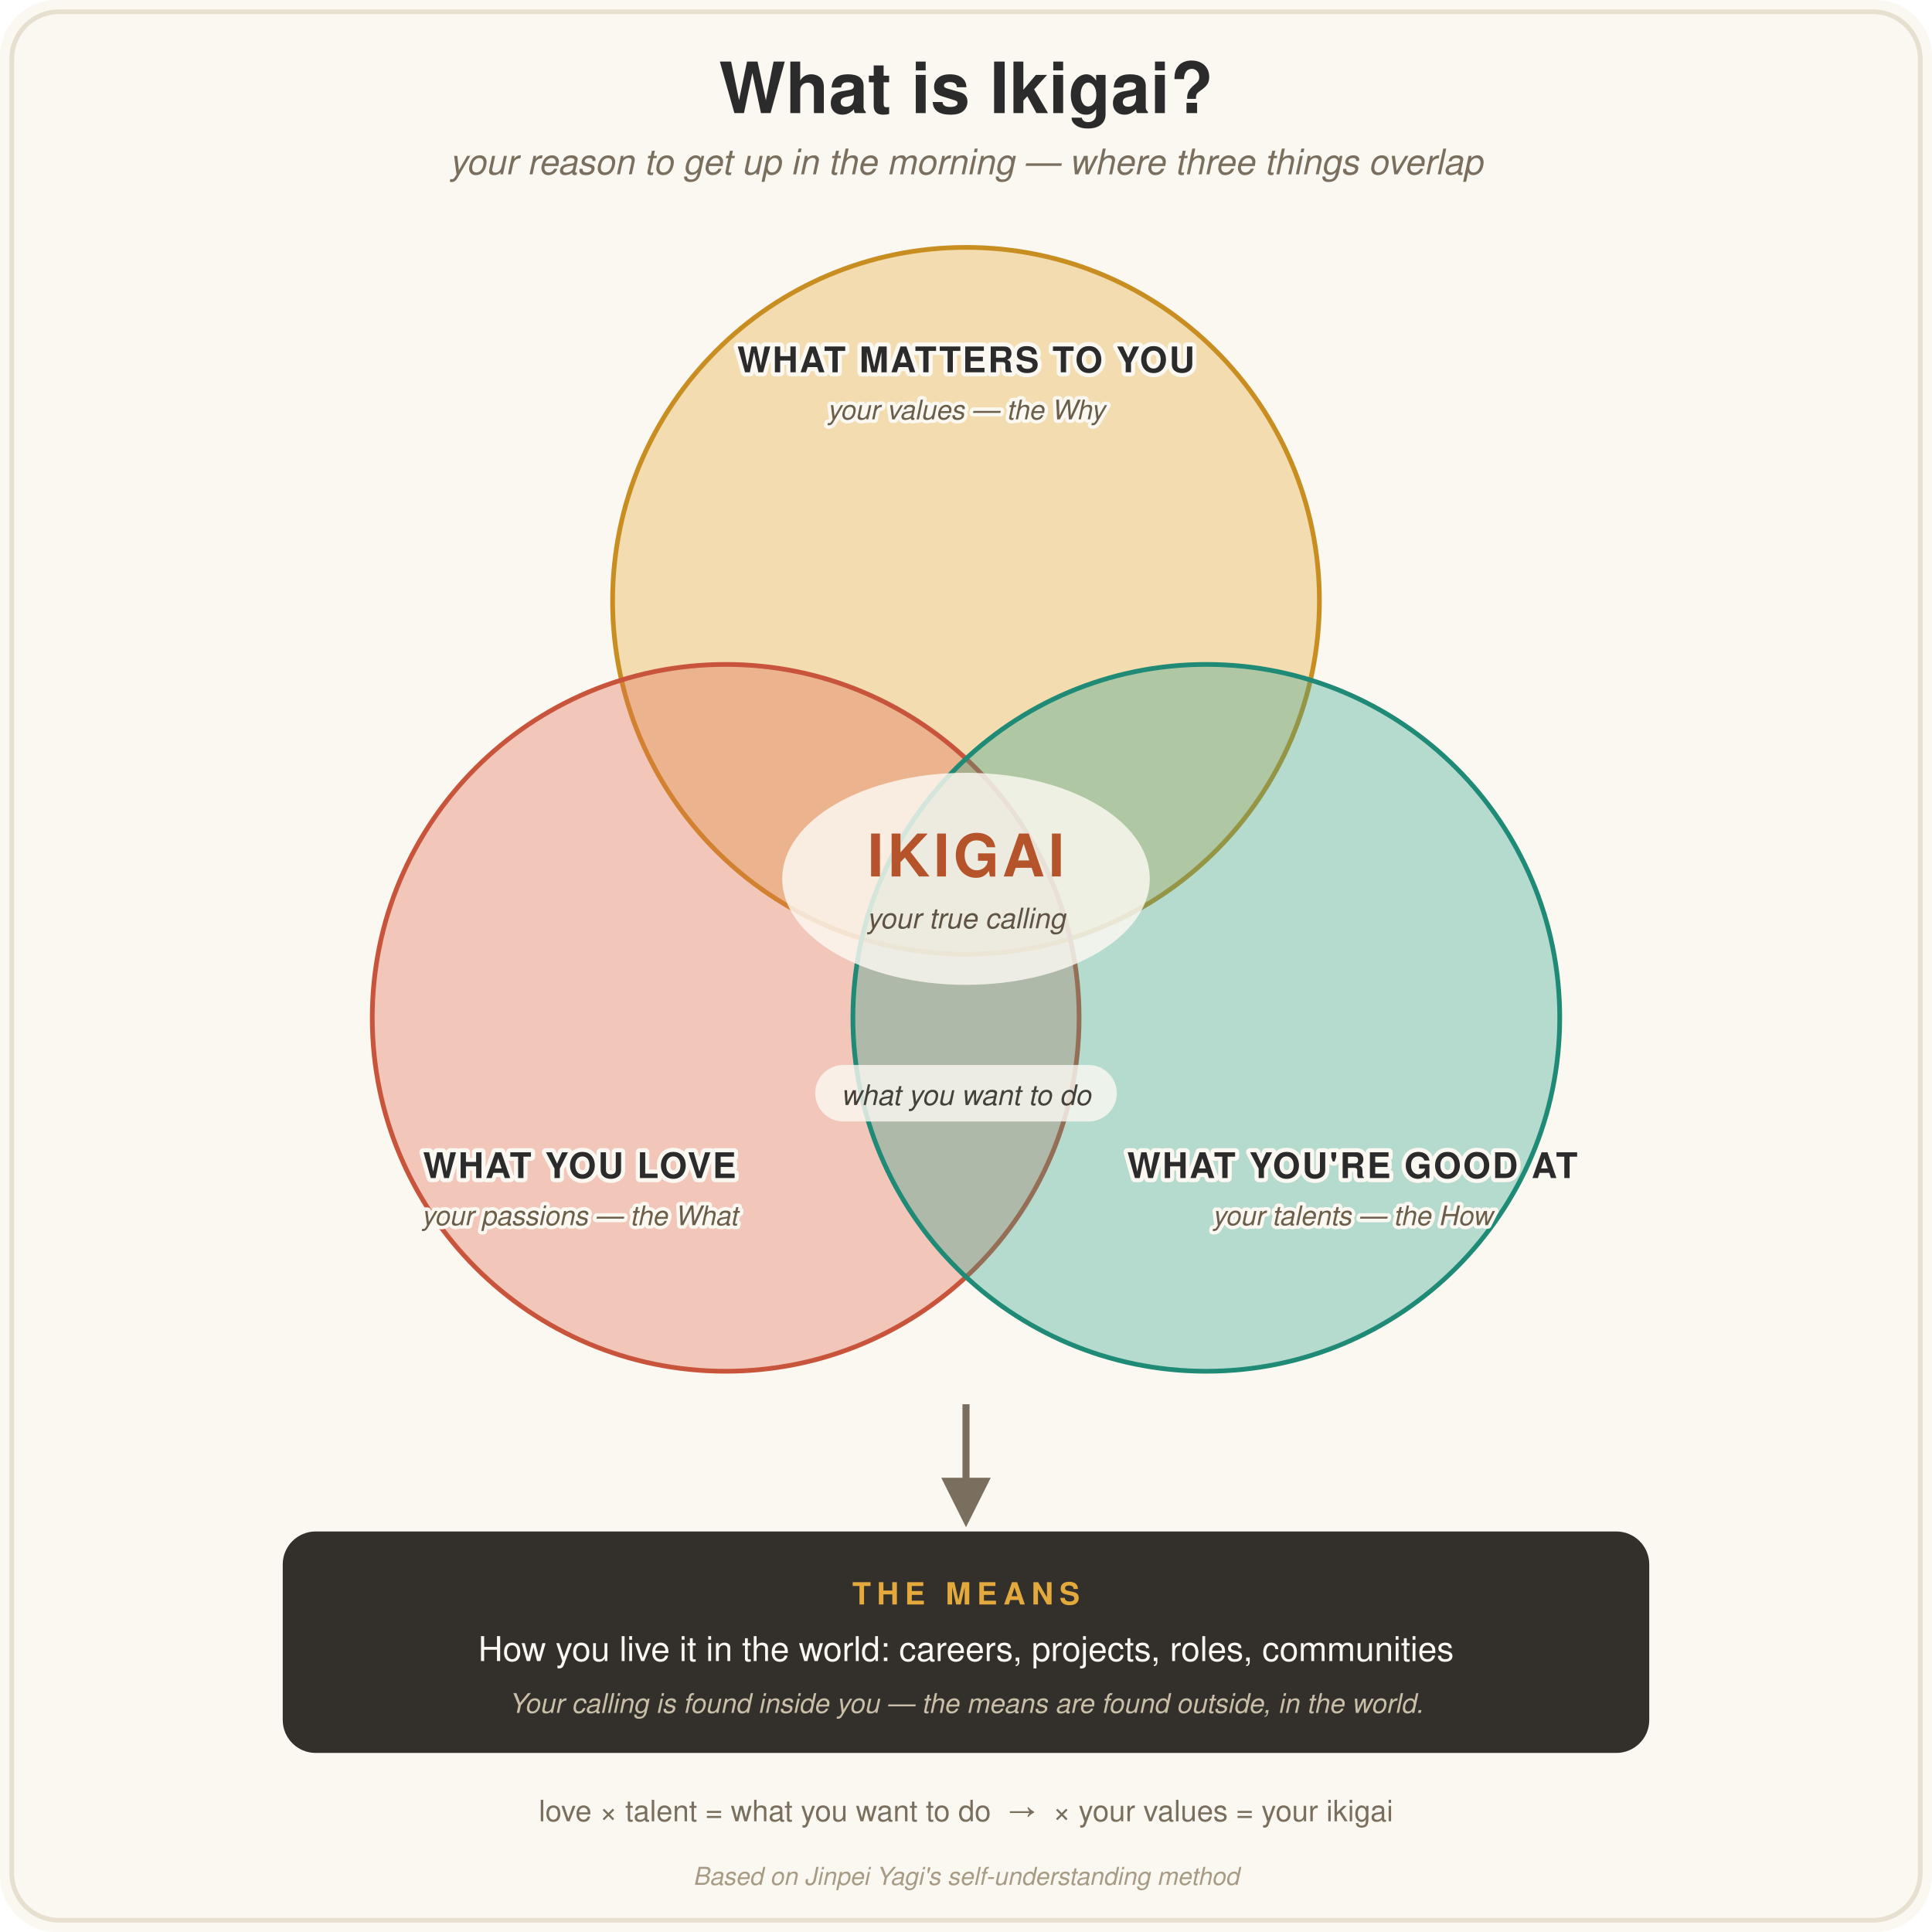
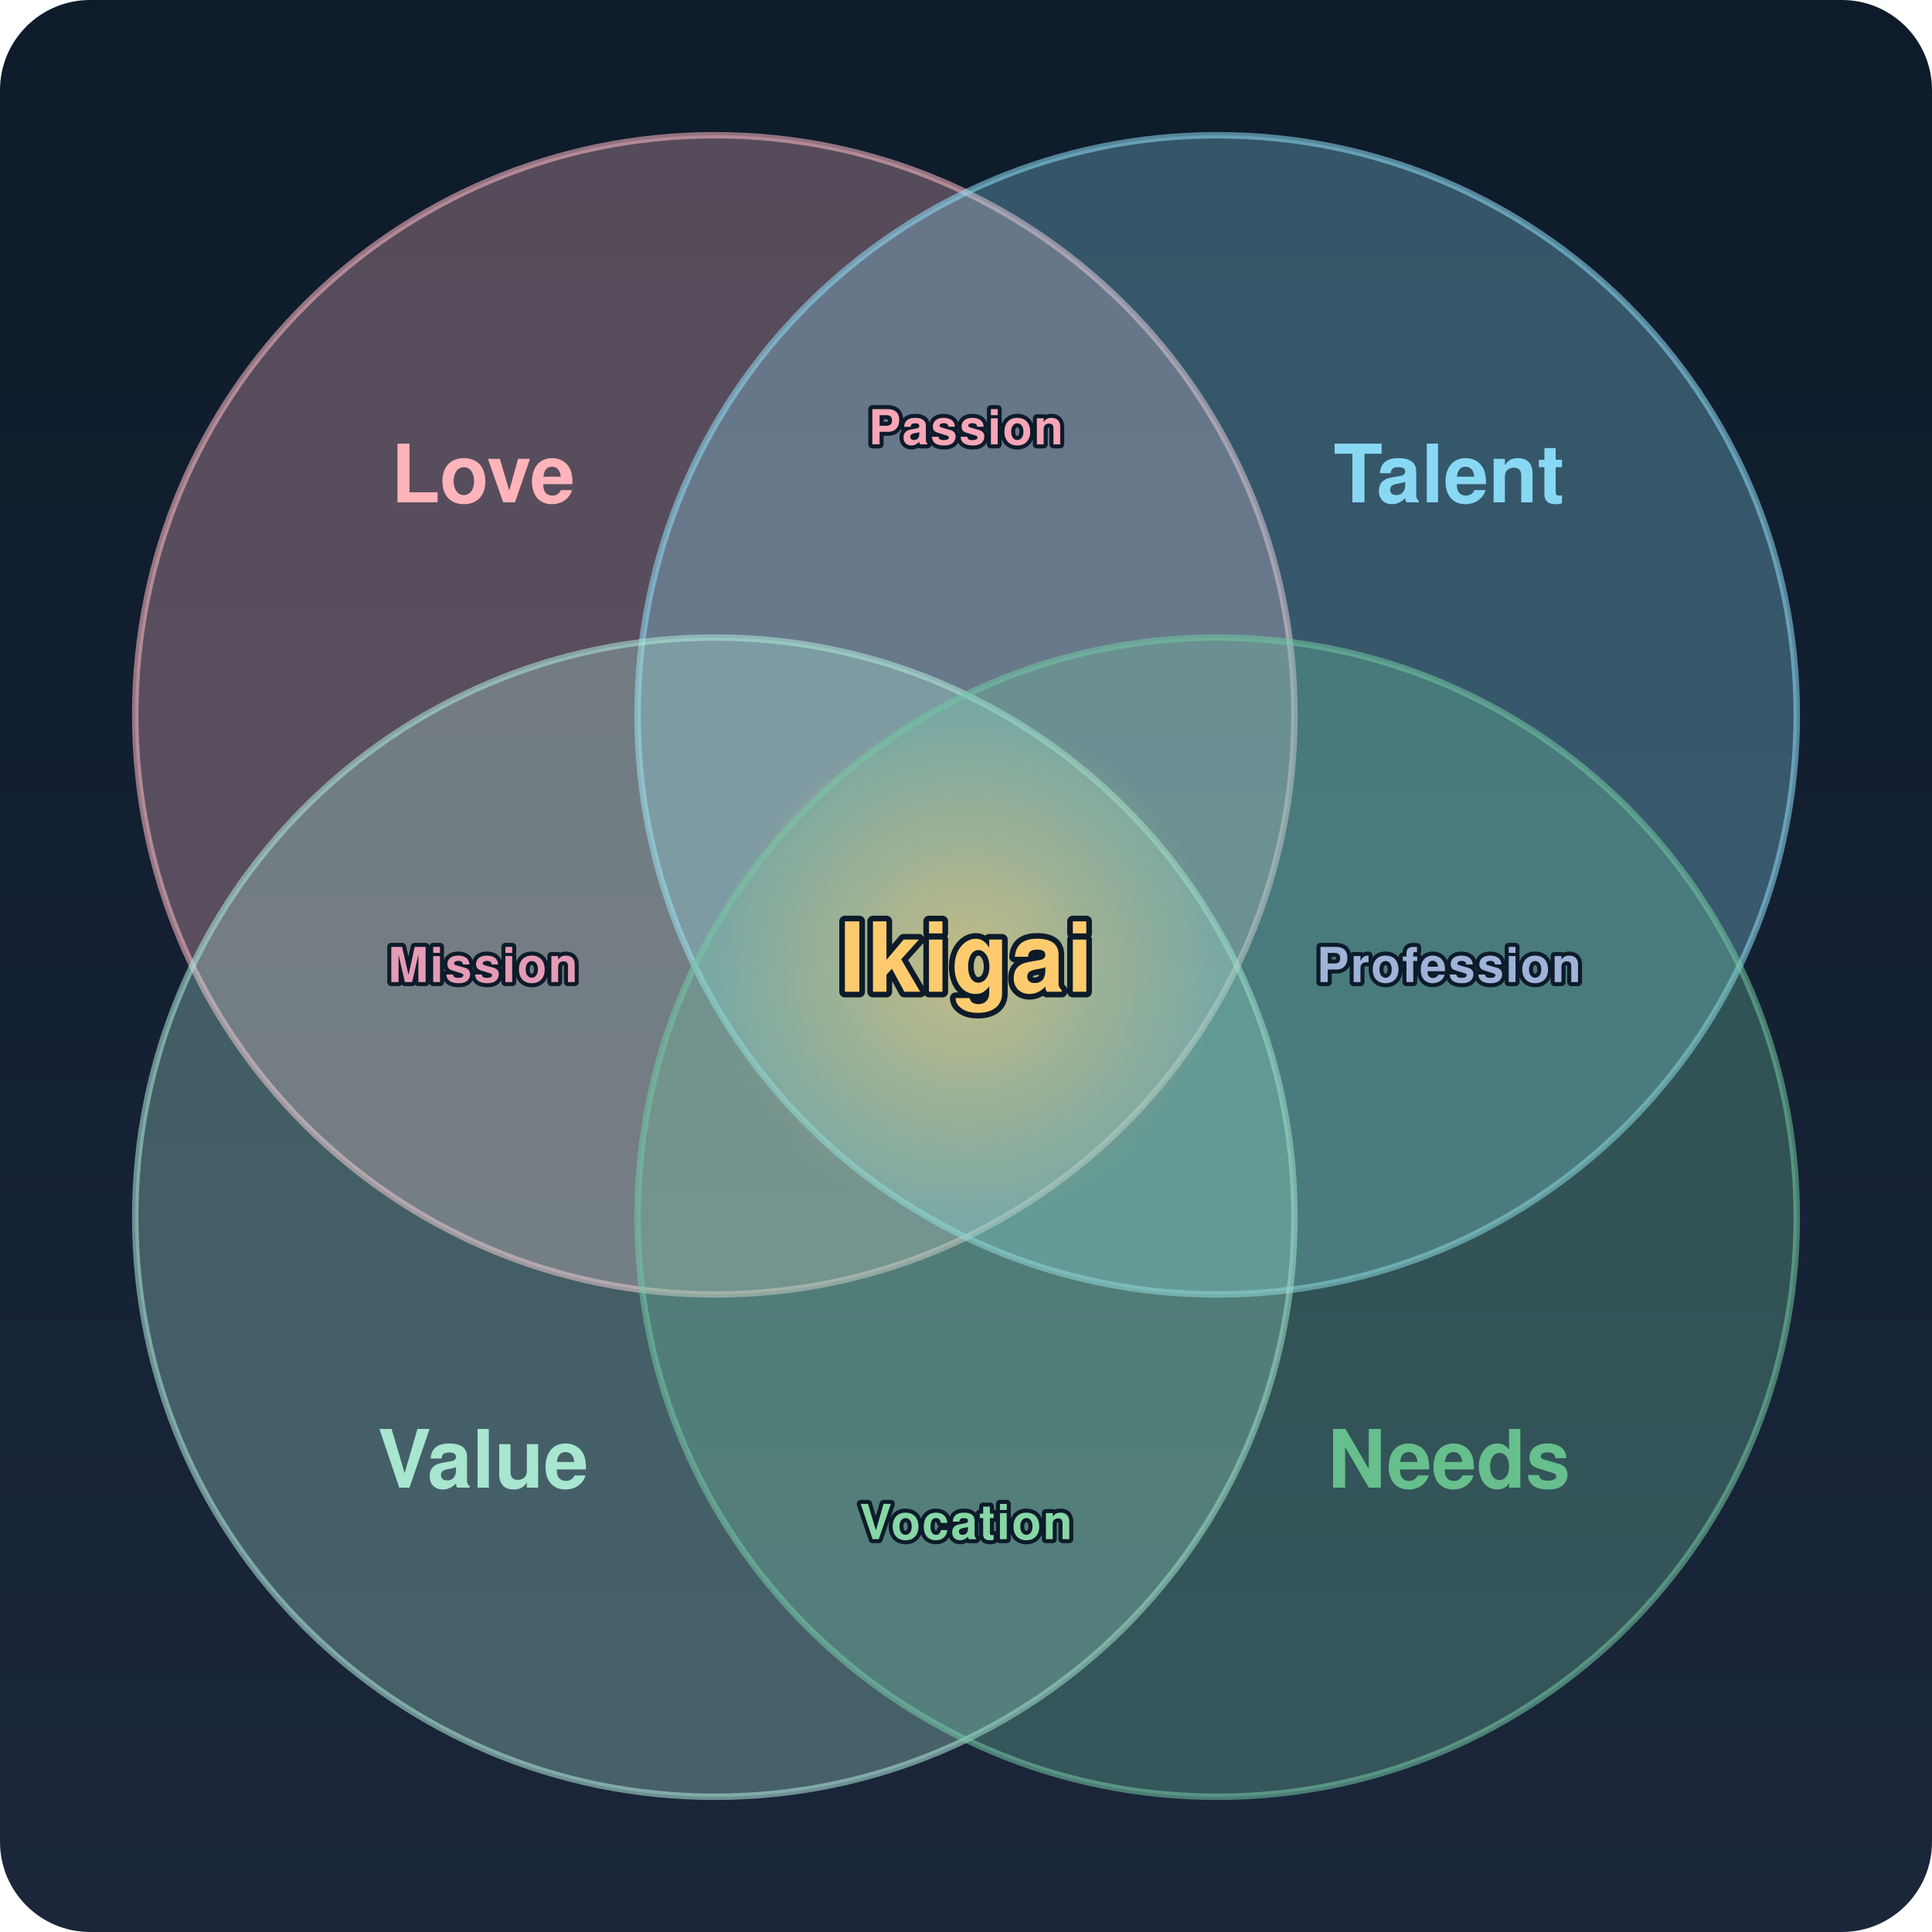
- <svg xmlns="http://www.w3.org/2000/svg" viewBox="0 0 820 820" font-family="'Helvetica Neue', Helvetica, Arial, sans-serif">
-   <rect x="0" y="0" width="820" height="820" rx="24" fill="#FBF8F2" />
-   <rect x="5" y="5" width="810" height="810" rx="20" fill="none" stroke="#E7DFD0" stroke-width="2" />
-   <text x="410" y="48" text-anchor="middle" font-size="30" font-weight="700" fill="#2B2B2B">What is Ikigai?</text>
-   <text x="410" y="74" text-anchor="middle" font-size="15" font-style="italic" fill="#7A6F5E">your reason to get up in the morning — where three things overlap</text>
-   <g stroke-width="2">
-     <circle cx="410" cy="255" r="150" fill="#E3A93C" fill-opacity="0.36" stroke="#C98E22" />
-     <circle cx="308" cy="432" r="150" fill="#E2674F" fill-opacity="0.34" stroke="#C9543C" />
-     <circle cx="512" cy="432" r="150" fill="#2FA38C" fill-opacity="0.34" stroke="#1F8A75" />
+ <svg xmlns="http://www.w3.org/2000/svg" viewBox="0 0 600 600" font-family="'Avenir Next','Helvetica Neue',Helvetica,Arial,sans-serif">
+   <defs>
+     <linearGradient id="bg" x1="0" y1="0" x2="0" y2="1">
+       <stop offset="0" stop-color="#0D1B2A" />
+       <stop offset="1" stop-color="#1B263B" />
+     </linearGradient>
+     <radialGradient id="coreGlow" cx="50%" cy="50%" r="50%">
+       <stop offset="0" stop-color="#FDCB6E" stop-opacity="0.55" />
+       <stop offset="1" stop-color="#FDCB6E" stop-opacity="0" />
+     </radialGradient>
+   </defs>
+   <rect x="0" y="0" width="600" height="600" rx="28" fill="url(#bg)" />
+   <g style="mix-blend-mode:screen" stroke-width="2">
+     <circle cx="222" cy="222" r="180" fill="#FFB3BA" fill-opacity="0.30" stroke="#FFB3BA" stroke-opacity="0.55" />
+     <circle cx="378" cy="222" r="180" fill="#88D8F4" fill-opacity="0.30" stroke="#88D8F4" stroke-opacity="0.55" />
+     <circle cx="222" cy="378" r="180" fill="#A8E6CF" fill-opacity="0.30" stroke="#A8E6CF" stroke-opacity="0.55" />
+     <circle cx="378" cy="378" r="180" fill="#66BF8C" fill-opacity="0.30" stroke="#66BF8C" stroke-opacity="0.55" />
  </g>
-   <ellipse cx="410" cy="373" rx="78" ry="45" fill="#FBF8F2" fill-opacity="0.82" />
-   <text x="410" y="372" text-anchor="middle" font-size="25" font-weight="800" letter-spacing="1.5" fill="#B5532A">IKIGAI</text>
-   <text x="410" y="394" text-anchor="middle" font-size="12" font-style="italic" fill="#5E5345">your true calling</text>
-   <rect x="346" y="452" width="128" height="24" rx="12" fill="#FBF8F2" fill-opacity="0.8" />
-   <text x="410" y="469" text-anchor="middle" font-size="12" font-style="italic" fill="#44403A">what you want to do</text>
-   <g text-anchor="middle" paint-order="stroke" stroke="#FBF8F2" stroke-width="3.5" stroke-linejoin="round">
-     <text x="410" y="158" font-size="15" font-weight="600" letter-spacing="0.8" fill="#2B2B2B">WHAT MATTERS TO YOU</text>
-     <text x="410" y="178" font-size="11.5" font-style="italic" stroke-width="3" fill="#6B5E4A">your values — the Why</text>
-     <text x="246" y="500" font-size="15" font-weight="600" letter-spacing="0.8" fill="#2B2B2B">WHAT YOU LOVE</text>
-     <text x="246" y="520" font-size="11.5" font-style="italic" stroke-width="3" fill="#6B5E4A">your passions — the What</text>
-     <text x="574" y="500" font-size="15" font-weight="600" letter-spacing="0.8" fill="#2B2B2B">WHAT YOU'RE GOOD AT</text>
-     <text x="574" y="520" font-size="11.5" font-style="italic" stroke-width="3" fill="#6B5E4A">your talents — the How</text>
+   <g font-weight="700" font-size="25" text-anchor="middle">
+     <text x="150" y="156" fill="#FFB3BA">Love</text>
+     <text x="450" y="156" fill="#88D8F4">Talent</text>
+     <text x="150" y="462" fill="#A8E6CF">Value</text>
+     <text x="450" y="462" fill="#66BF8C">Needs</text>
  </g>
-   <defs>
-     <marker id="ah" viewBox="0 0 10 10" refX="8" refY="5" markerWidth="7" markerHeight="7" orient="auto-start-reverse">
-       <path d="M0 0 L10 5 L0 10 z" fill="#7A6F5E" />
-     </marker>
-   </defs>
-   <line x1="410" y1="596" x2="410" y2="644" stroke="#7A6F5E" stroke-width="3" marker-end="url(#ah)" />
-   <rect x="120" y="650" width="580" height="94" rx="14" fill="#33302B" />
-   <text x="410" y="681" text-anchor="middle" font-size="13" font-weight="700" letter-spacing="2.5" fill="#E3A93C">THE MEANS</text>
-   <text x="410" y="705" text-anchor="middle" font-size="14.5" fill="#FBF8F2">How you live it in the world: careers, projects, roles, communities</text>
-   <text x="410" y="727" text-anchor="middle" font-size="11.5" font-style="italic" fill="#C9BFA8">Your calling is found inside you — the means are found outside, in the world.</text>
-   <text x="410" y="773" text-anchor="middle" font-size="12.5" fill="#7A6F5E">love × talent = what you want to do  →  × your values = your ikigai</text>
-   <text x="410" y="800" text-anchor="middle" font-size="10.5" font-style="italic" fill="#A89B86">Based on Jinpei Yagi's self-understanding method</text>
+   <g font-weight="600" font-size="15" letter-spacing="0.5" text-anchor="middle" paint-order="stroke" stroke="#0D1B2A" stroke-width="2.5" stroke-linejoin="round">
+     <text x="300" y="138" fill="#F6A6B6">Passion</text>
+     <text x="150" y="305" fill="#E59BB4">Mission</text>
+     <text x="450" y="305" fill="#9FB3D9">Profession</text>
+     <text x="300" y="478" fill="#86D6A6">Vocation</text>
+   </g>
+   <circle cx="300" cy="300" r="78" fill="url(#coreGlow)" />
+   <text x="300" y="308" text-anchor="middle" font-size="30" font-weight="800" letter-spacing="0.5" fill="#FDCB6E" paint-order="stroke" stroke="#0D1B2A" stroke-width="3.5" stroke-linejoin="round">Ikigai</text>
</svg>
